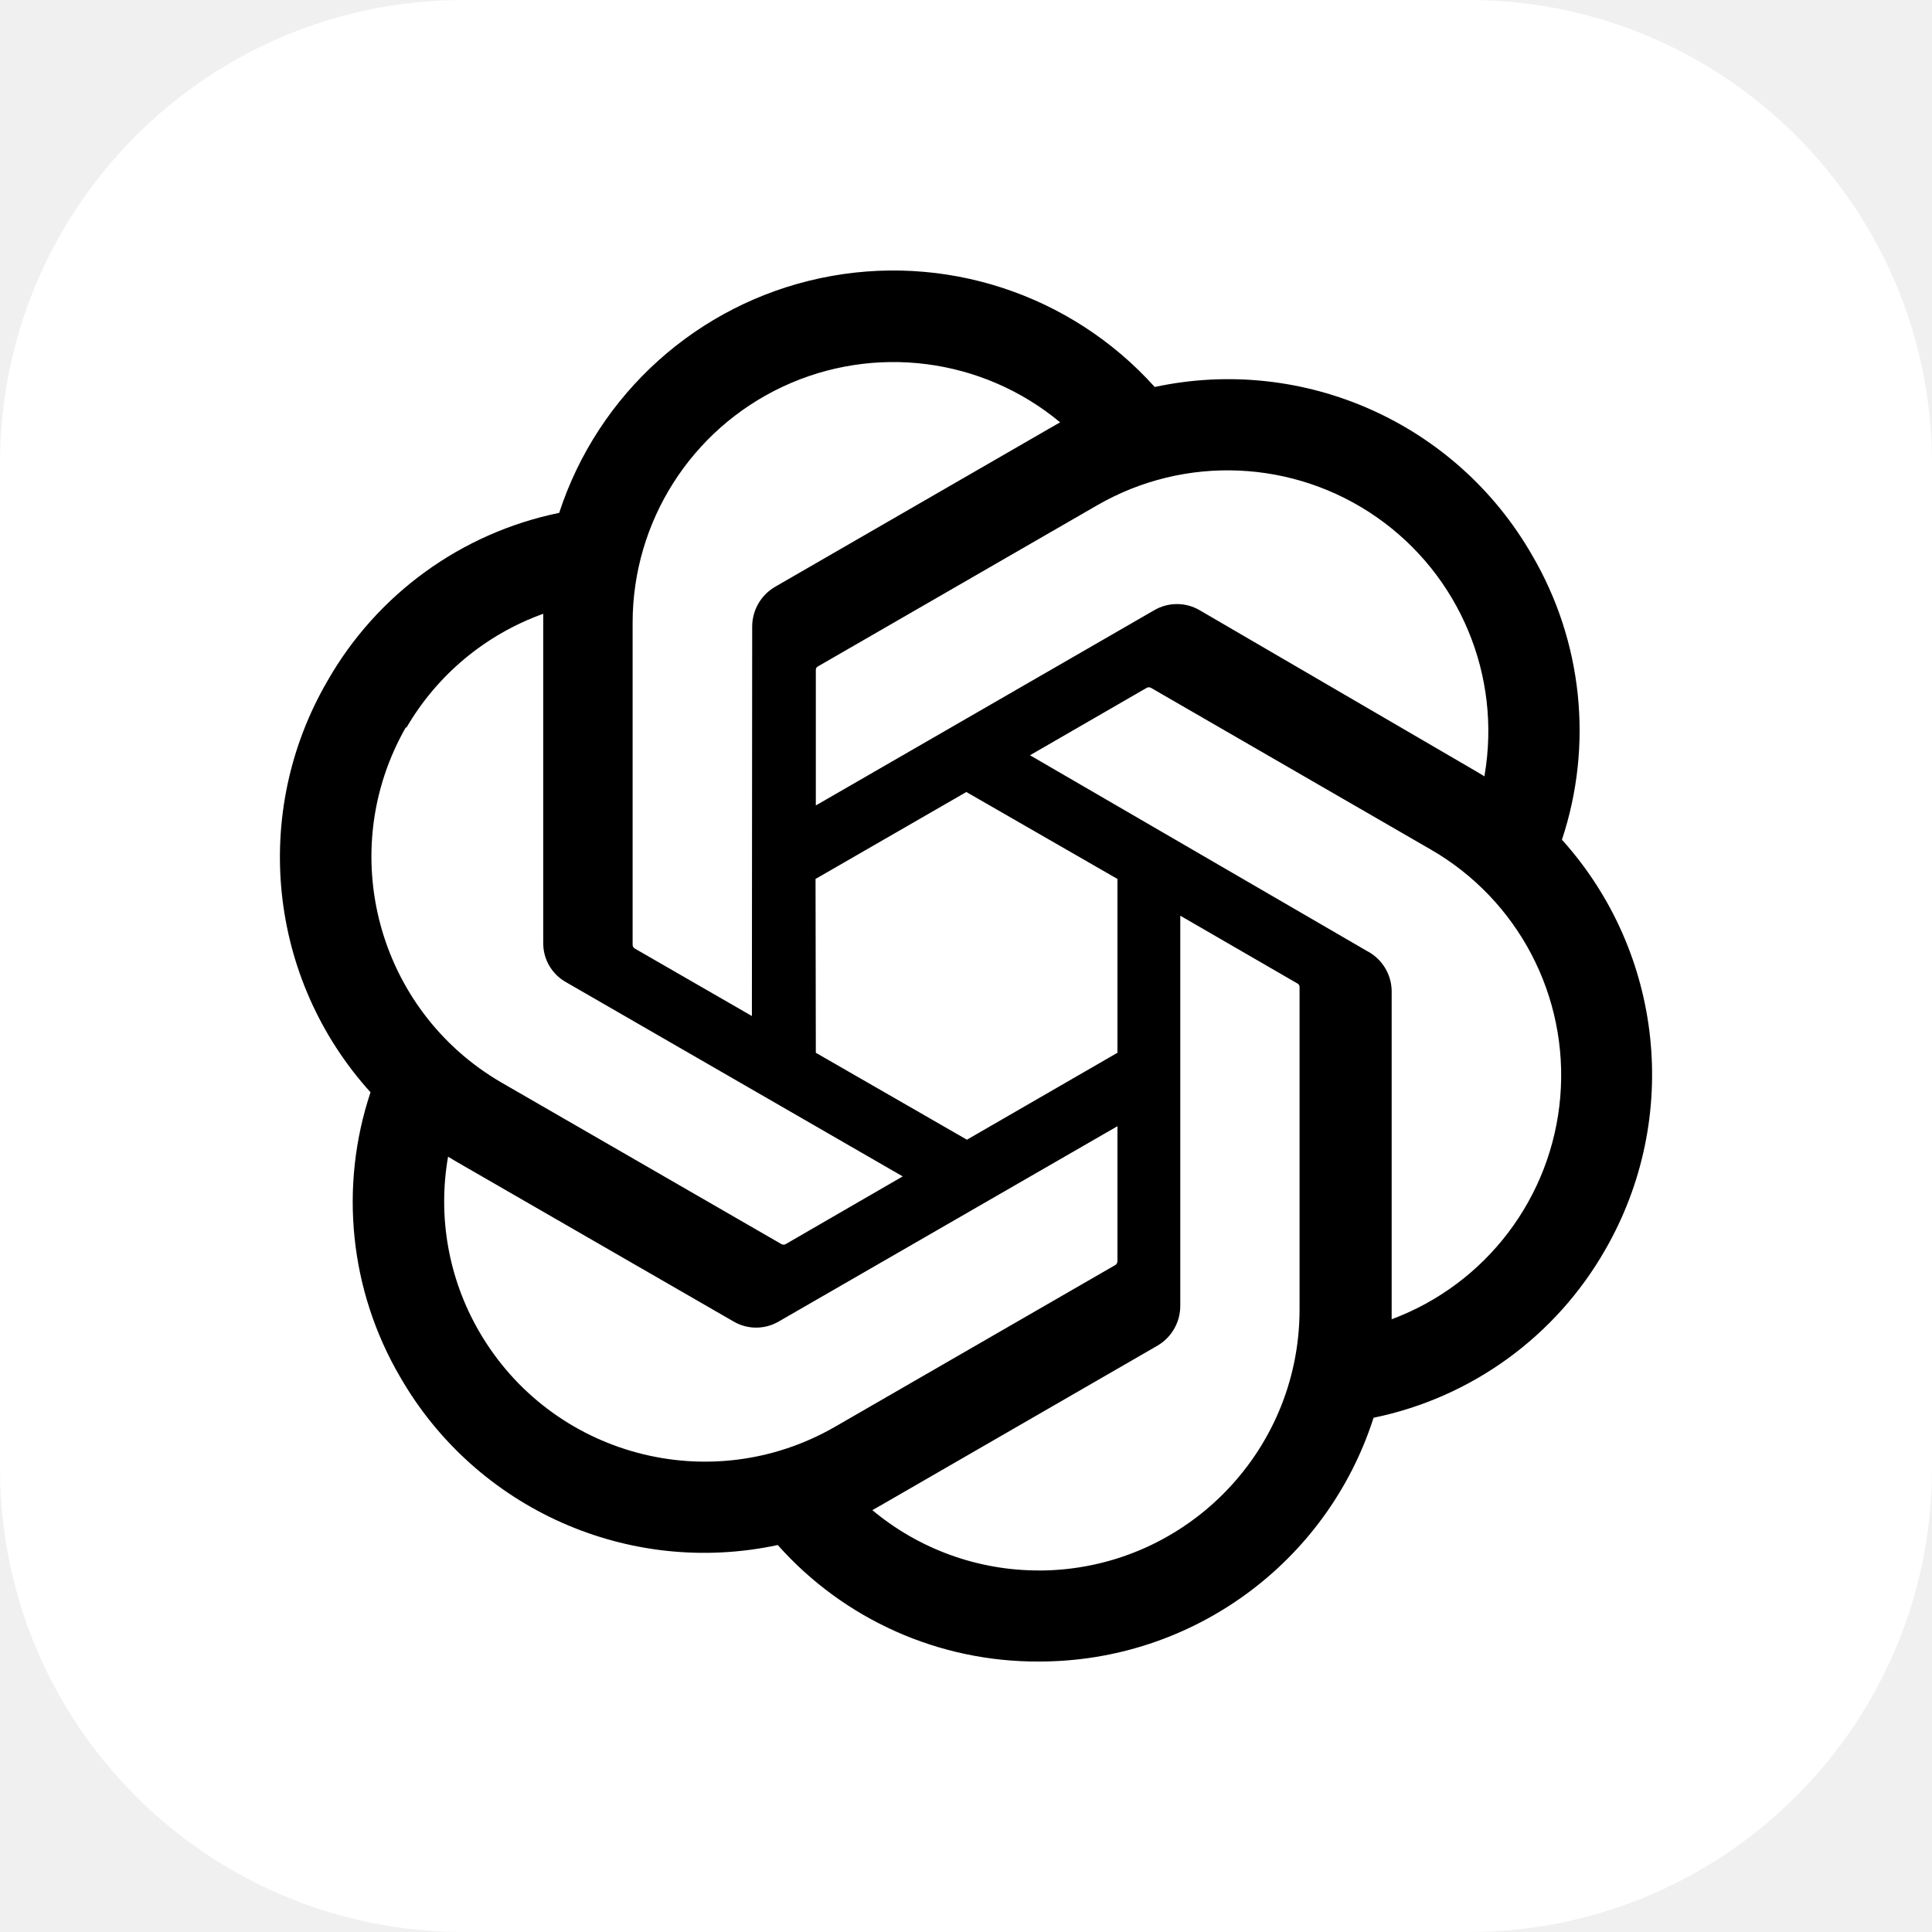
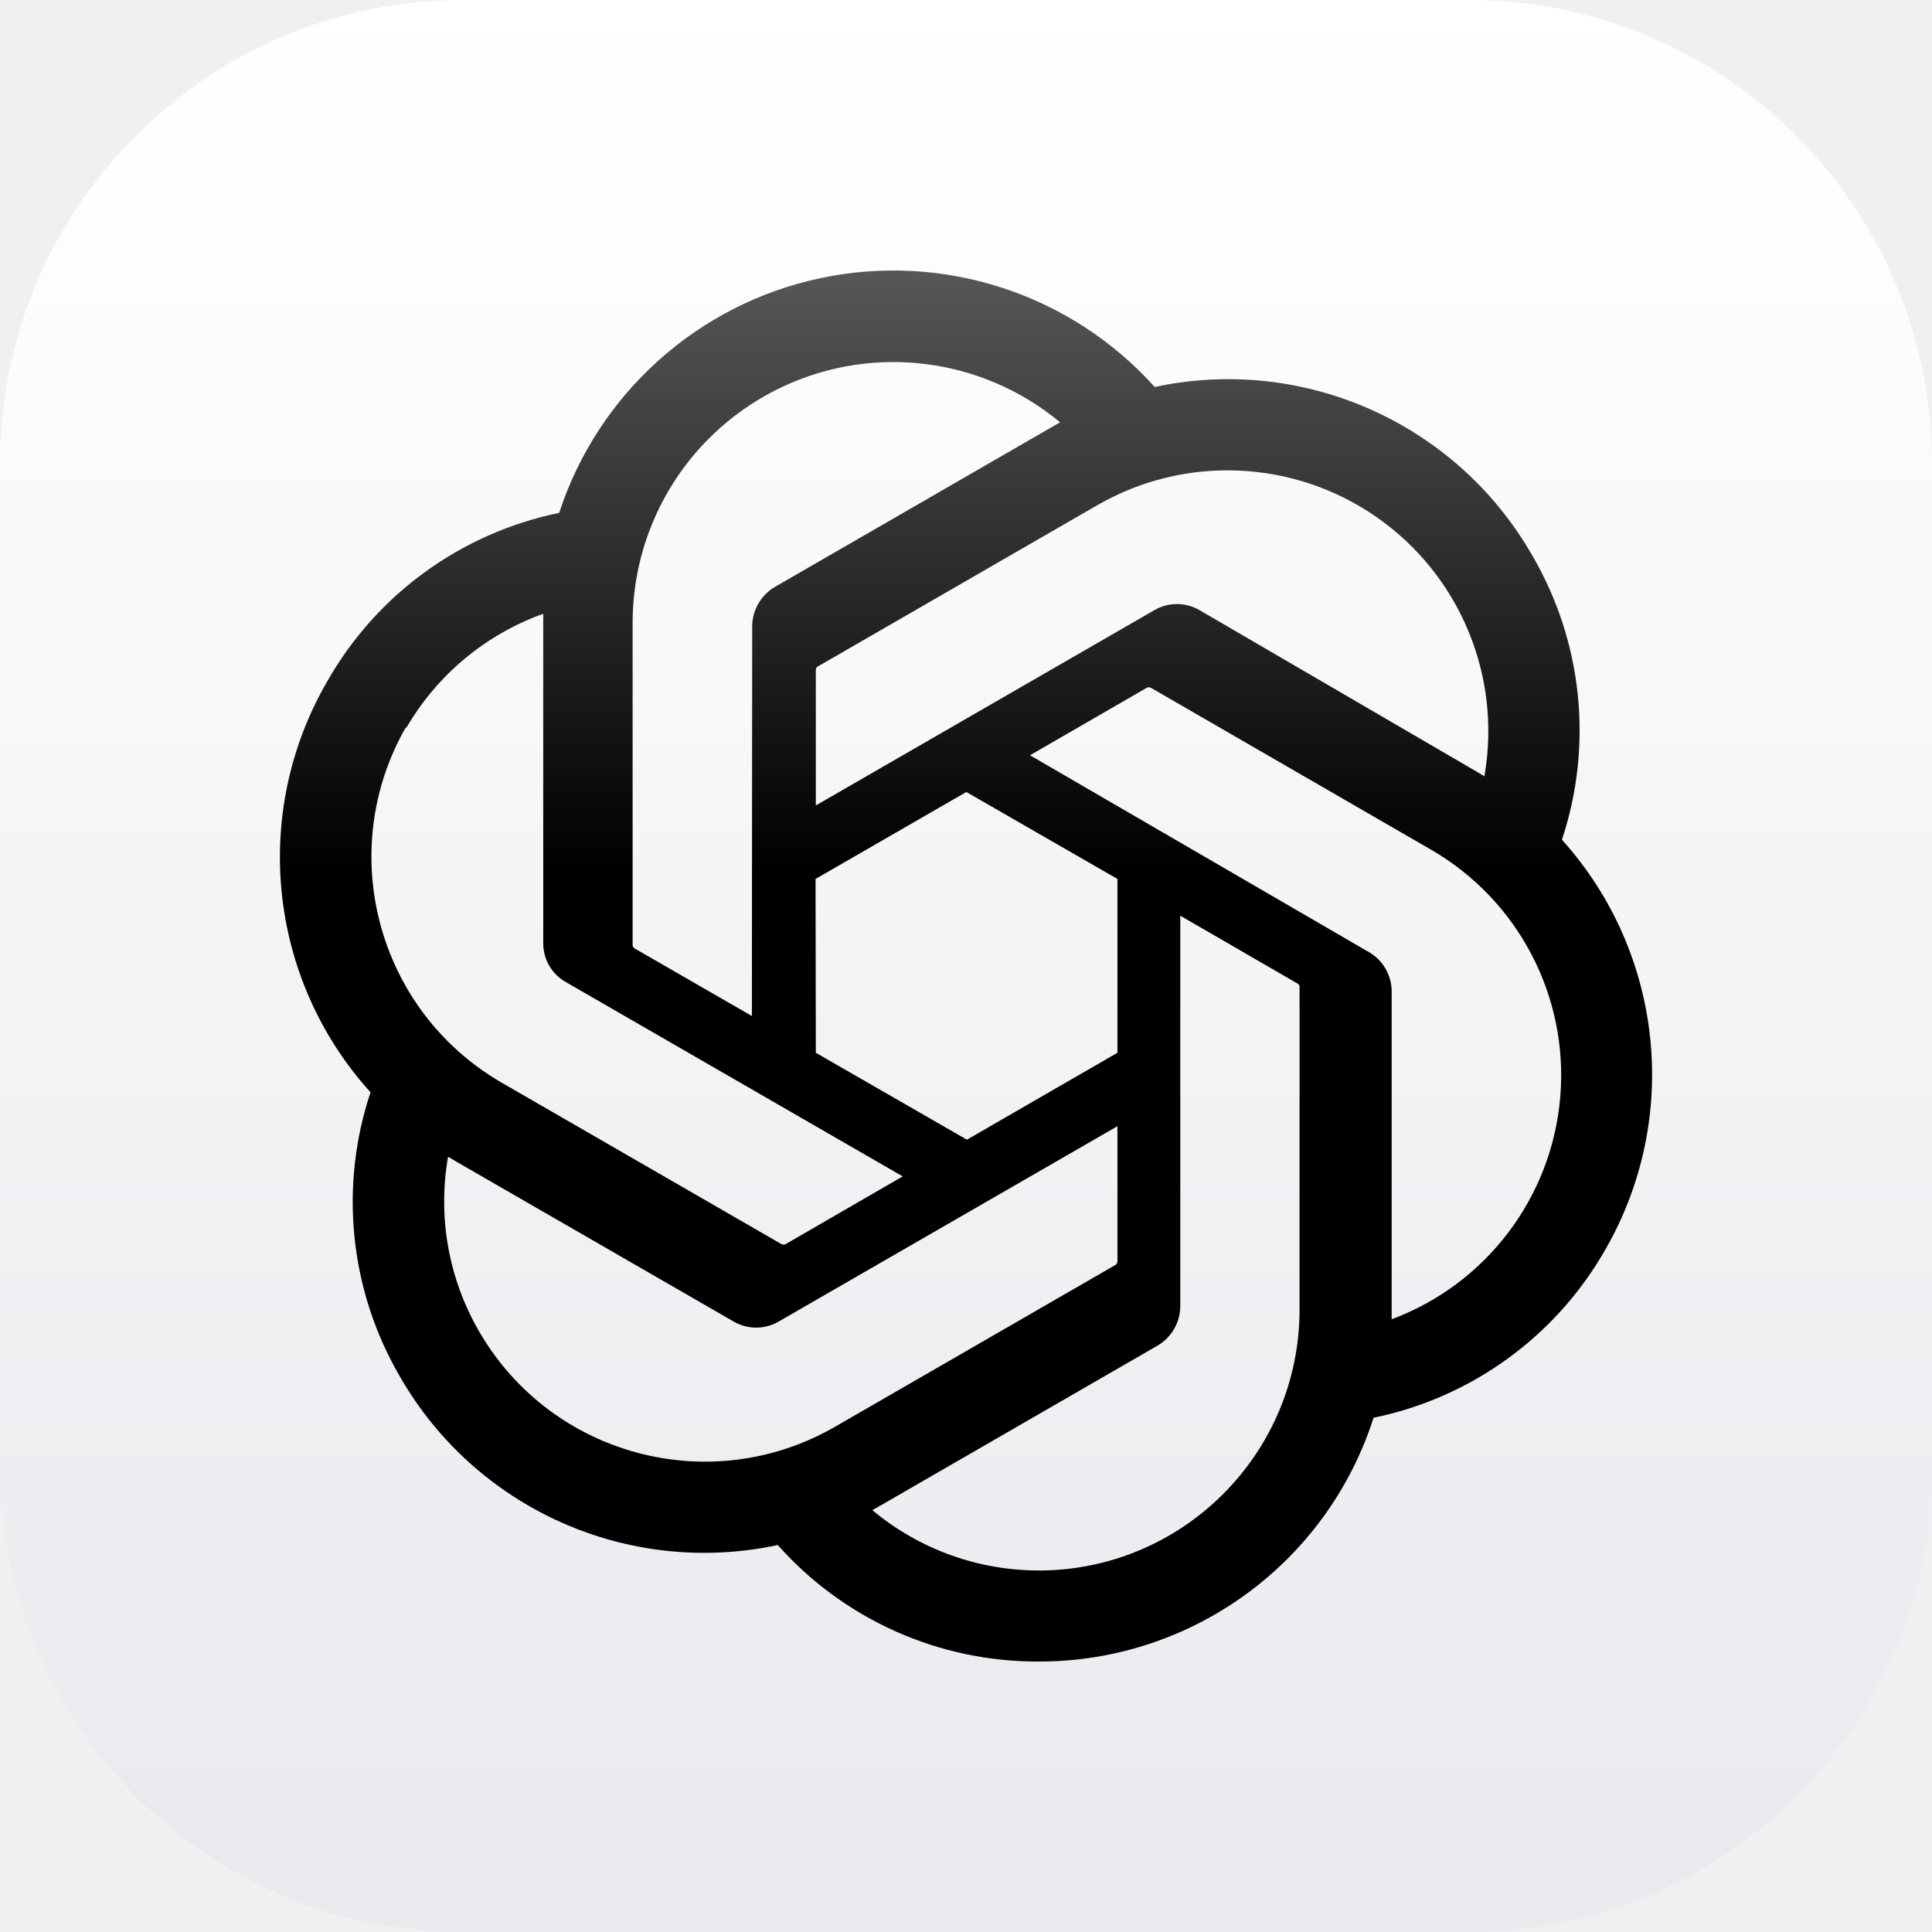
<svg xmlns="http://www.w3.org/2000/svg" role="img" viewBox="0 0 24 24">
-   <rect x="0" y="0" width="24" height="24" rx="5.76" fill="#ffffff" />
+   <defs>
+     <linearGradient id="tileGrad" x1="0" y1="0" x2="0" y2="1">
+       <stop offset="0" stop-color="#ffffff" />
+       <stop offset="1" stop-color="#e9e9ee" />
+     </linearGradient>
+     <linearGradient id="glossGrad" x1="0" y1="0" x2="0" y2="1">
+       <stop offset="0" stop-color="#ffffff" stop-opacity="0.5" />
+       <stop offset="0.45" stop-color="#ffffff" stop-opacity="0" />
+     </linearGradient>
+   </defs>
+   <rect x="0" y="0" width="24" height="24" rx="5.76" fill="url(#tileGrad)" />
  <g transform="translate(3.36,3.36) scale(0.72)">
    <path d="M22.282 9.821a5.985 5.985 0 0 0-.516-4.911 6.046 6.046 0 0 0-6.51-2.9A6.065 6.065 0 0 0 4.981 4.182a5.985 5.985 0 0 0-3.998 2.9 6.046 6.046 0 0 0 .743 7.097 5.98 5.98 0 0 0 .511 4.911 6.051 6.051 0 0 0 6.515 2.9A5.985 5.985 0 0 0 13.26 24a6.056 6.056 0 0 0 5.772-4.206 5.989 5.989 0 0 0 3.998-2.9 6.056 6.056 0 0 0-.748-7.073zm-9.022 12.608a4.476 4.476 0 0 1-2.876-1.041l.142-.08 4.778-2.758a.795.795 0 0 0 .393-.681v-6.737l2.02 1.169a.071.071 0 0 1 .038.052v5.583a4.504 4.504 0 0 1-4.495 4.494zm-9.661-4.125a4.471 4.471 0 0 1-.535-3.014l.142.085 4.783 2.758a.771.771 0 0 0 .781 0l5.843-3.369v2.332a.08.08 0 0 1-.033.061L9.74 19.95a4.499 4.499 0 0 1-6.141-1.646zM2.341 7.896a4.485 4.485 0 0 1 2.365-1.973V11.6a.766.766 0 0 0 .388.676l5.814 3.354-2.02 1.169a.076.076 0 0 1-.071 0l-4.83-2.787A4.504 4.504 0 0 1 2.341 7.872zm16.596 3.856L13.104 8.364 15.119 7.2a.076.076 0 0 1 .071 0l4.83 2.791a4.494 4.494 0 0 1-.676 8.104v-5.677a.79.79 0 0 0-.407-.667zm2.011-3.023l-.142-.085-4.774-2.782a.776.776 0 0 0-.785 0L9.409 9.23V6.897a.066.066 0 0 1 .028-.061l4.83-2.787a4.499 4.499 0 0 1 6.68 4.66zM8.306 12.863l-2.02-1.164a.08.08 0 0 1-.038-.057V6.074a4.499 4.499 0 0 1 7.376-3.454l-.142.081L8.704 5.459a.795.795 0 0 0-.393.681zm1.098-2.365l2.602-1.5 2.607 1.5v2.999l-2.597 1.5-2.607-1.5Z" />
  </g>
+   <rect x="0" y="0" width="24" height="24" rx="5.76" fill="url(#glossGrad)" />
</svg>
